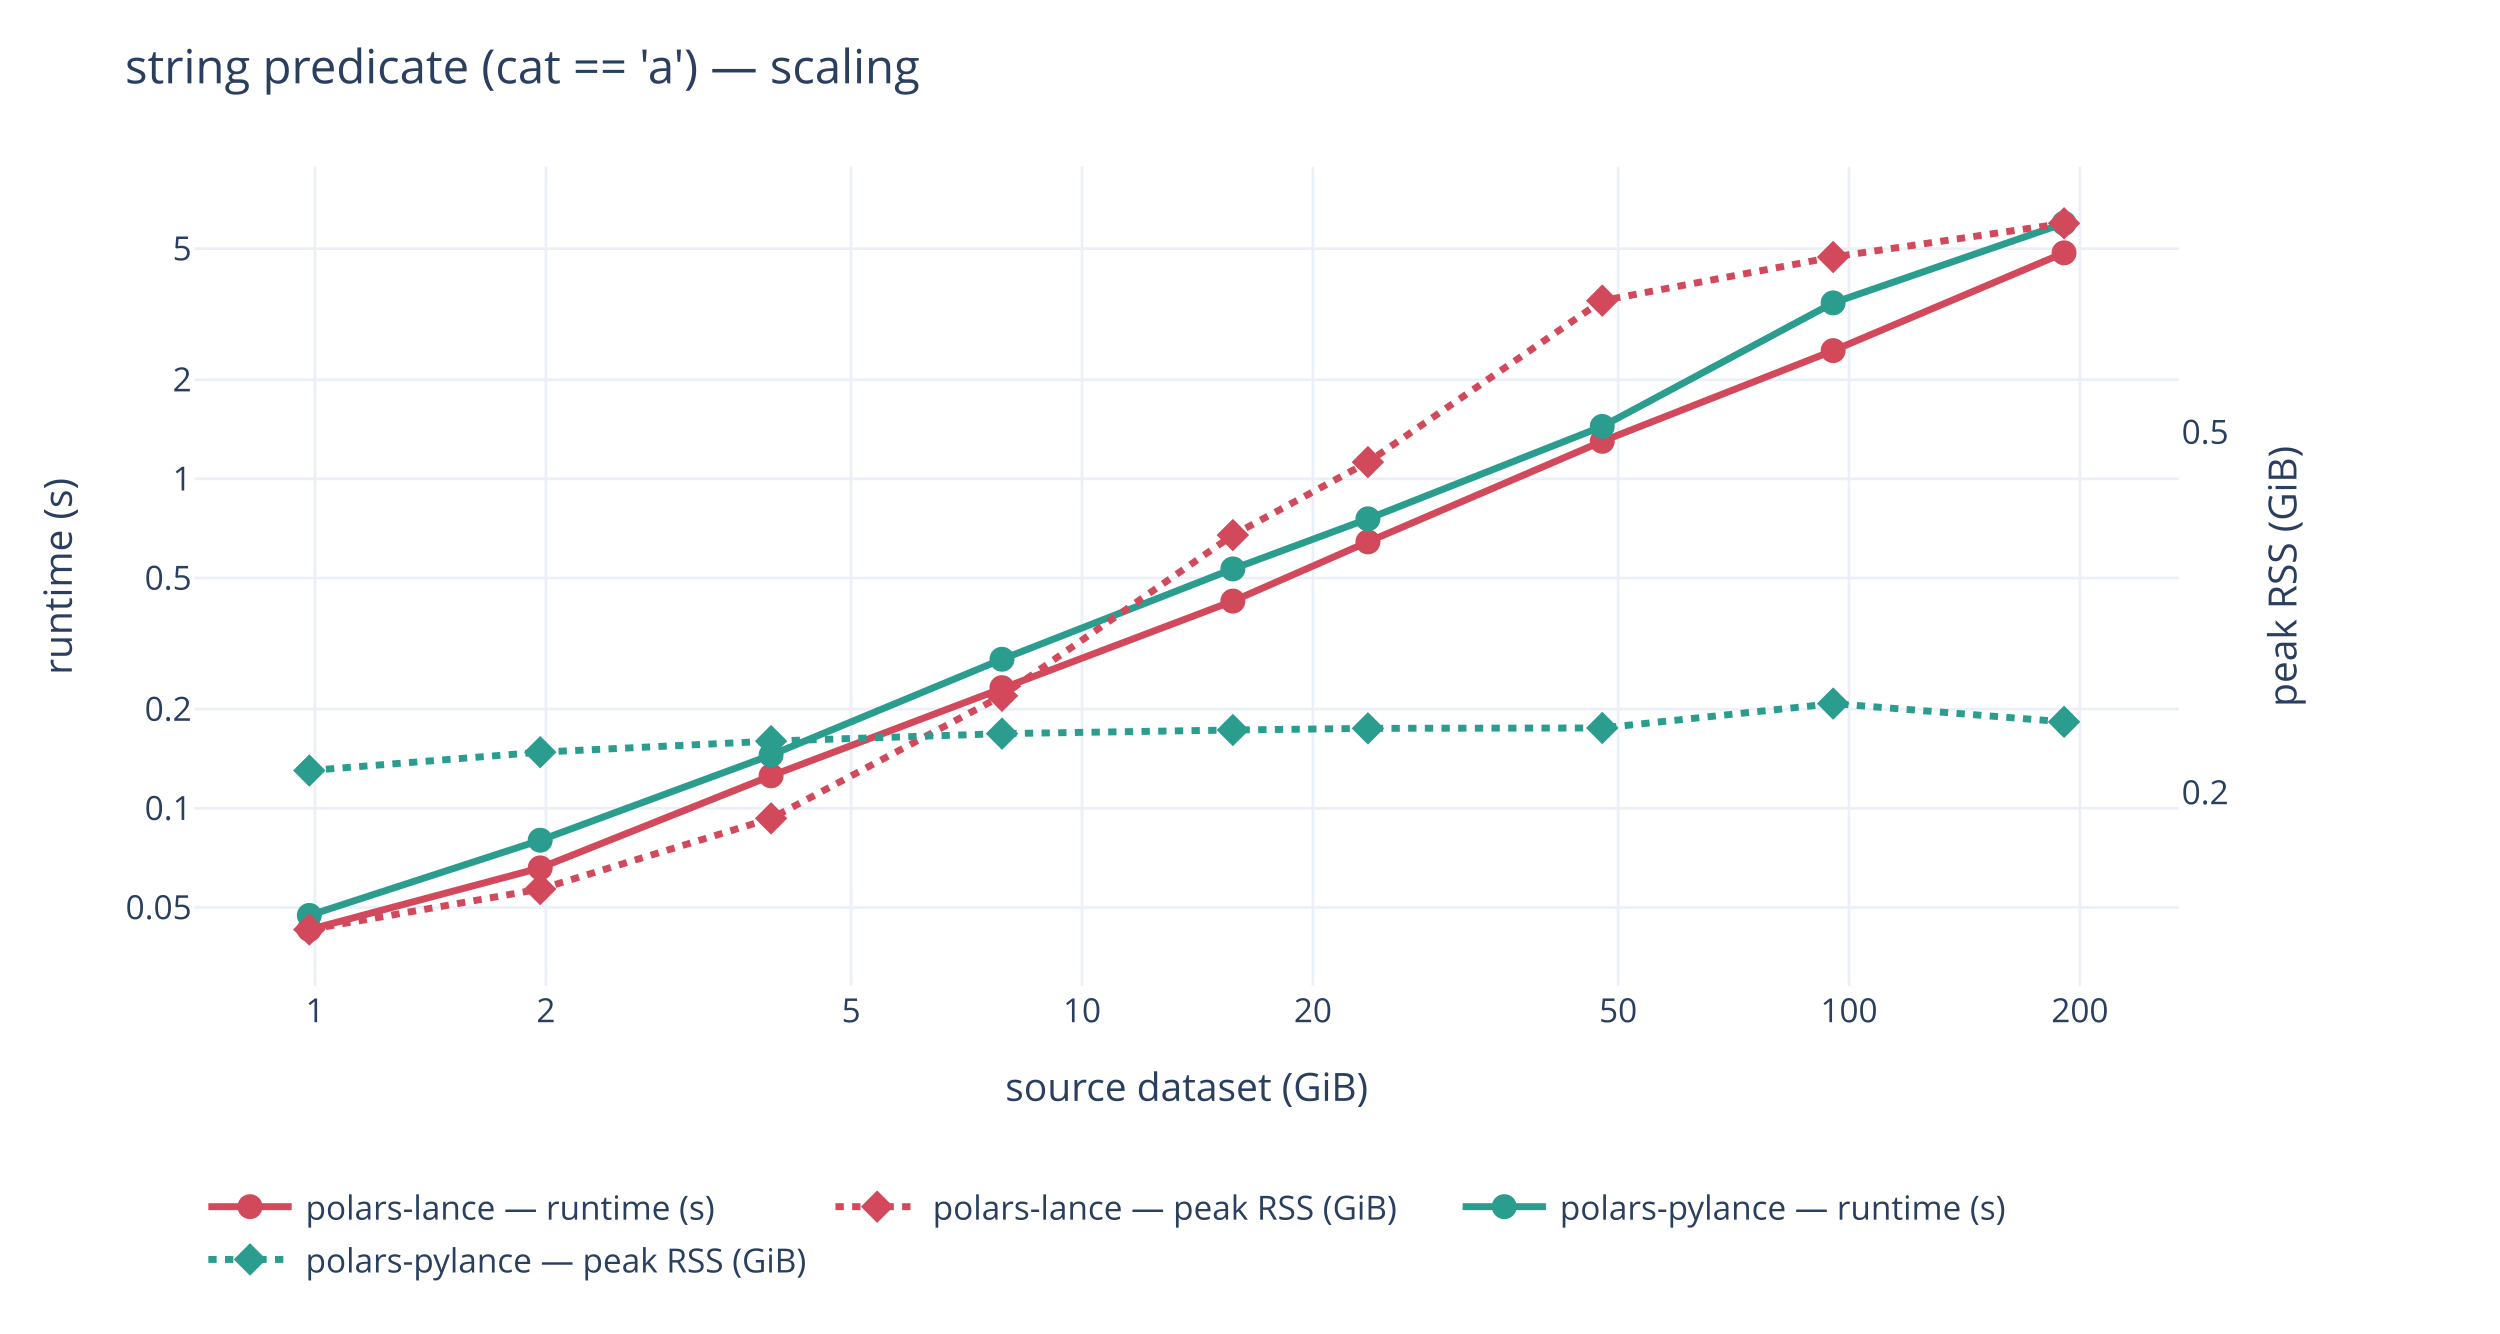
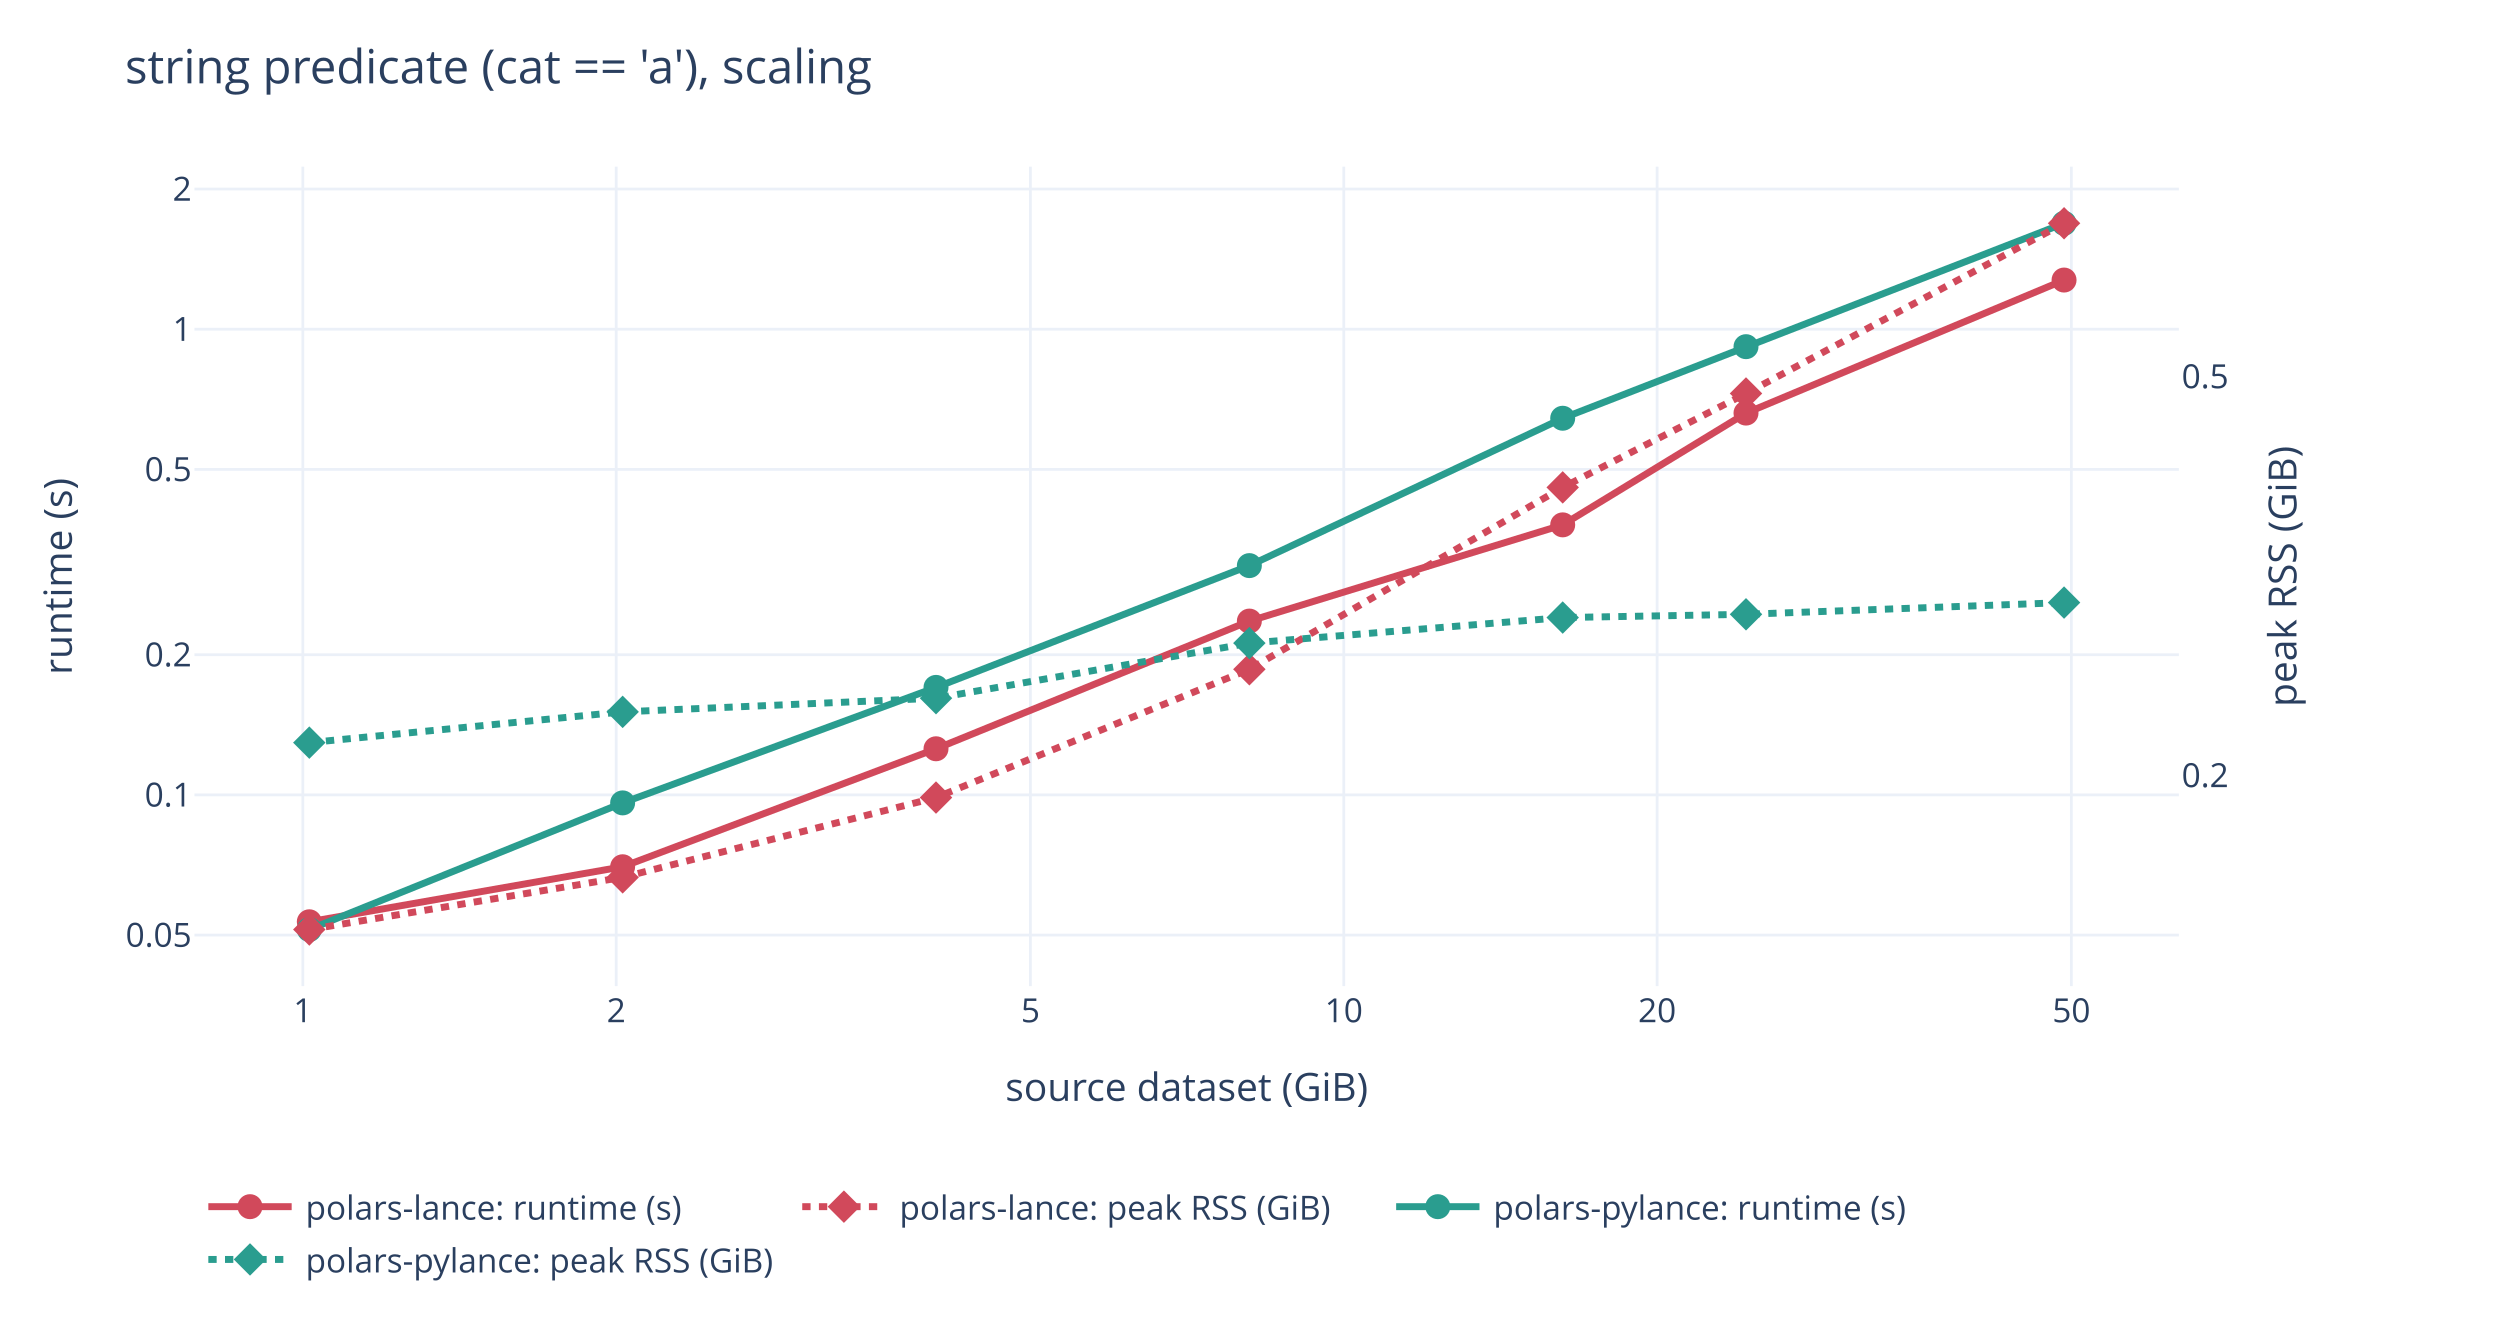
<svg xmlns="http://www.w3.org/2000/svg" class="main-svg" width="900" height="480" style="" viewBox="0 0 900 480">
  <rect x="0" y="0" width="900" height="480" style="fill: rgb(255, 255, 255); fill-opacity: 1;" />
-   <defs id="defs-6a1fc4">
+   <defs id="defs-0fac5b">
    <g class="clips">
-       <clipPath id="clip6a1fc4xyplot" class="plotclip">
+       <clipPath id="clip0fac5bxyplot" class="plotclip">
        <rect width="714.4" height="295" />
      </clipPath>
-       <clipPath id="clip6a1fc4xy2plot" class="plotclip">
+       <clipPath id="clip0fac5bxy2plot" class="plotclip">
        <rect width="714.4" height="295" />
      </clipPath>
-       <clipPath class="axesclip" id="clip6a1fc4x">
+       <clipPath class="axesclip" id="clip0fac5bx">
        <rect x="70" y="0" width="714.4" height="480" />
      </clipPath>
-       <clipPath class="axesclip" id="clip6a1fc4y">
+       <clipPath class="axesclip" id="clip0fac5by">
        <rect x="0" y="60" width="900" height="295" />
      </clipPath>
-       <clipPath class="axesclip" id="clip6a1fc4xy">
+       <clipPath class="axesclip" id="clip0fac5bxy">
        <rect x="70" y="60" width="714.4" height="295" />
      </clipPath>
-       <clipPath class="axesclip" id="clip6a1fc4y2">
+       <clipPath class="axesclip" id="clip0fac5by2">
        <rect x="0" y="60" width="900" height="295" />
      </clipPath>
-       <clipPath class="axesclip" id="clip6a1fc4xy2">
+       <clipPath class="axesclip" id="clip0fac5bxy2">
        <rect x="70" y="60" width="714.4" height="295" />
      </clipPath>
    </g>
    <g class="gradients" />
    <g class="patterns" />
  </defs>
  <g class="bglayer" />
  <g class="layer-below">
    <g class="imagelayer" />
    <g class="shapelayer" />
  </g>
  <g class="cartesianlayer">
    <g class="subplot xy">
      <g class="layer-subplot">
        <g class="shapelayer" />
        <g class="imagelayer" />
      </g>
      <g class="minor-gridlayer">
        <g class="x" />
        <g class="y" />
        <g class="y2" />
      </g>
      <g class="gridlayer">
        <g class="x">
-           <path class="xgrid crisp" transform="translate(113.4,0)" d="M0,60v295" style="stroke: rgb(235, 240, 248); stroke-opacity: 1; stroke-width: 1px;" />
-           <path class="xgrid crisp" transform="translate(196.52,0)" d="M0,60v295" style="stroke: rgb(235, 240, 248); stroke-opacity: 1; stroke-width: 1px;" />
-           <path class="xgrid crisp" transform="translate(306.4,0)" d="M0,60v295" style="stroke: rgb(235, 240, 248); stroke-opacity: 1; stroke-width: 1px;" />
-           <path class="xgrid crisp" transform="translate(389.52,0)" d="M0,60v295" style="stroke: rgb(235, 240, 248); stroke-opacity: 1; stroke-width: 1px;" />
-           <path class="xgrid crisp" transform="translate(472.64,0)" d="M0,60v295" style="stroke: rgb(235, 240, 248); stroke-opacity: 1; stroke-width: 1px;" />
-           <path class="xgrid crisp" transform="translate(582.52,0)" d="M0,60v295" style="stroke: rgb(235, 240, 248); stroke-opacity: 1; stroke-width: 1px;" />
-           <path class="xgrid crisp" transform="translate(665.64,0)" d="M0,60v295" style="stroke: rgb(235, 240, 248); stroke-opacity: 1; stroke-width: 1px;" />
-           <path class="xgrid crisp" transform="translate(748.76,0)" d="M0,60v295" style="stroke: rgb(235, 240, 248); stroke-opacity: 1; stroke-width: 1px;" />
+           <path class="xgrid crisp" transform="translate(109.02,0)" d="M0,60v295" style="stroke: rgb(235, 240, 248); stroke-opacity: 1; stroke-width: 1px;" />
+           <path class="xgrid crisp" transform="translate(221.83,0)" d="M0,60v295" style="stroke: rgb(235, 240, 248); stroke-opacity: 1; stroke-width: 1px;" />
+           <path class="xgrid crisp" transform="translate(370.95,0)" d="M0,60v295" style="stroke: rgb(235, 240, 248); stroke-opacity: 1; stroke-width: 1px;" />
+           <path class="xgrid crisp" transform="translate(483.76,0)" d="M0,60v295" style="stroke: rgb(235, 240, 248); stroke-opacity: 1; stroke-width: 1px;" />
+           <path class="xgrid crisp" transform="translate(596.56,0)" d="M0,60v295" style="stroke: rgb(235, 240, 248); stroke-opacity: 1; stroke-width: 1px;" />
+           <path class="xgrid crisp" transform="translate(745.69,0)" d="M0,60v295" style="stroke: rgb(235, 240, 248); stroke-opacity: 1; stroke-width: 1px;" />
        </g>
        <g class="y">
-           <path class="ygrid crisp" transform="translate(0,326.68)" d="M70,0h714.4" style="stroke: rgb(235, 240, 248); stroke-opacity: 1; stroke-width: 1px;" />
-           <path class="ygrid crisp" transform="translate(0,290.98)" d="M70,0h714.4" style="stroke: rgb(235, 240, 248); stroke-opacity: 1; stroke-width: 1px;" />
-           <path class="ygrid crisp" transform="translate(0,255.28)" d="M70,0h714.4" style="stroke: rgb(235, 240, 248); stroke-opacity: 1; stroke-width: 1px;" />
-           <path class="ygrid crisp" transform="translate(0,208.09)" d="M70,0h714.4" style="stroke: rgb(235, 240, 248); stroke-opacity: 1; stroke-width: 1px;" />
-           <path class="ygrid crisp" transform="translate(0,172.39)" d="M70,0h714.4" style="stroke: rgb(235, 240, 248); stroke-opacity: 1; stroke-width: 1px;" />
-           <path class="ygrid crisp" transform="translate(0,136.69)" d="M70,0h714.4" style="stroke: rgb(235, 240, 248); stroke-opacity: 1; stroke-width: 1px;" />
-           <path class="ygrid crisp" transform="translate(0,89.5)" d="M70,0h714.4" style="stroke: rgb(235, 240, 248); stroke-opacity: 1; stroke-width: 1px;" />
+           <path class="ygrid crisp" transform="translate(0,336.63)" d="M70,0h714.4" style="stroke: rgb(235, 240, 248); stroke-opacity: 1; stroke-width: 1px;" />
+           <path class="ygrid crisp" transform="translate(0,286.16)" d="M70,0h714.4" style="stroke: rgb(235, 240, 248); stroke-opacity: 1; stroke-width: 1px;" />
+           <path class="ygrid crisp" transform="translate(0,235.7)" d="M70,0h714.4" style="stroke: rgb(235, 240, 248); stroke-opacity: 1; stroke-width: 1px;" />
+           <path class="ygrid crisp" transform="translate(0,168.98)" d="M70,0h714.4" style="stroke: rgb(235, 240, 248); stroke-opacity: 1; stroke-width: 1px;" />
+           <path class="ygrid crisp" transform="translate(0,118.51)" d="M70,0h714.4" style="stroke: rgb(235, 240, 248); stroke-opacity: 1; stroke-width: 1px;" />
+           <path class="ygrid crisp" transform="translate(0,68.05)" d="M70,0h714.4" style="stroke: rgb(235, 240, 248); stroke-opacity: 1; stroke-width: 1px;" />
        </g>
        <g class="y2" />
      </g>
      <g class="zerolinelayer" />
      <g class="layer-between">
        <g class="shapelayer" />
        <g class="imagelayer" />
      </g>
      <path class="xlines-below" />
      <path class="ylines-below" />
      <g class="overlines-below">
        <path class="xy2-x" />
        <path class="xy2-y" />
      </g>
      <g class="xaxislayer-below" />
      <g class="yaxislayer-below" />
      <g class="overaxes-below">
        <g class="xy2-x" />
        <g class="xy2-y" />
      </g>
      <g class="overplot">
-         <g class="xy" transform="translate(70,60)" clip-path="url(#clip6a1fc4xyplot)">
+         <g class="xy" transform="translate(70,60)" clip-path="url(#clip0fac5bxyplot)">
          <g class="scatterlayer mlayer">
-             <g class="trace scatter trace22255b" style="stroke-miterlimit: 2; opacity: 1;">
+             <g class="trace scatter trace17a464" style="stroke-miterlimit: 2; opacity: 1;">
              <g class="fills" />
              <g class="errorbars" />
              <g class="lines">
-                 <path class="js-line" d="M41.35,274.63L124.47,252.44L207.59,219.29L373.83,156.39L422.45,135.08L506.81,98.87L589.93,66.22L673.06,31.02" style="vector-effect: none; fill: none; stroke: rgb(209, 73, 91); stroke-opacity: 1; stroke-width: 2.5px; opacity: 1;" />
+                 <path class="js-line" d="M41.35,271.84L154.15,252.03L266.96,209.56L379.77,163.59L492.57,128.95L558.56,88.71L673.06,40.82" style="vector-effect: none; fill: none; stroke: rgb(209, 73, 91); stroke-opacity: 1; stroke-width: 2.5px; opacity: 1;" />
              </g>
              <g class="points">
-                 <path class="point" transform="translate(41.35,274.63)" d="M4.5,0A4.5,4.5 0 1,1 0,-4.5A4.5,4.5 0 0,1 4.5,0Z" style="opacity: 1; stroke-width: 0px; fill: rgb(209, 73, 91); fill-opacity: 1;" />
-                 <path class="point" transform="translate(124.47,252.44)" d="M4.5,0A4.5,4.5 0 1,1 0,-4.5A4.5,4.5 0 0,1 4.5,0Z" style="opacity: 1; stroke-width: 0px; fill: rgb(209, 73, 91); fill-opacity: 1;" />
-                 <path class="point" transform="translate(207.59,219.29)" d="M4.5,0A4.5,4.5 0 1,1 0,-4.5A4.5,4.5 0 0,1 4.5,0Z" style="opacity: 1; stroke-width: 0px; fill: rgb(209, 73, 91); fill-opacity: 1;" />
-                 <path class="point" transform="translate(290.71,187.55)" d="M4.5,0A4.5,4.5 0 1,1 0,-4.5A4.5,4.5 0 0,1 4.5,0Z" style="opacity: 1; stroke-width: 0px; fill: rgb(209, 73, 91); fill-opacity: 1;" />
-                 <path class="point" transform="translate(373.83,156.39)" d="M4.5,0A4.5,4.5 0 1,1 0,-4.5A4.5,4.5 0 0,1 4.5,0Z" style="opacity: 1; stroke-width: 0px; fill: rgb(209, 73, 91); fill-opacity: 1;" />
-                 <path class="point" transform="translate(422.45,135.08)" d="M4.5,0A4.5,4.5 0 1,1 0,-4.5A4.5,4.5 0 0,1 4.5,0Z" style="opacity: 1; stroke-width: 0px; fill: rgb(209, 73, 91); fill-opacity: 1;" />
-                 <path class="point" transform="translate(506.81,98.87)" d="M4.5,0A4.5,4.5 0 1,1 0,-4.5A4.5,4.5 0 0,1 4.5,0Z" style="opacity: 1; stroke-width: 0px; fill: rgb(209, 73, 91); fill-opacity: 1;" />
-                 <path class="point" transform="translate(589.93,66.22)" d="M4.5,0A4.5,4.5 0 1,1 0,-4.5A4.5,4.5 0 0,1 4.5,0Z" style="opacity: 1; stroke-width: 0px; fill: rgb(209, 73, 91); fill-opacity: 1;" />
-                 <path class="point" transform="translate(673.06,31.02)" d="M4.5,0A4.5,4.5 0 1,1 0,-4.5A4.5,4.5 0 0,1 4.5,0Z" style="opacity: 1; stroke-width: 0px; fill: rgb(209, 73, 91); fill-opacity: 1;" />
+                 <path class="point" transform="translate(41.35,271.84)" d="M4.5,0A4.5,4.5 0 1,1 0,-4.5A4.5,4.5 0 0,1 4.5,0Z" style="opacity: 1; stroke-width: 0px; fill: rgb(209, 73, 91); fill-opacity: 1;" />
+                 <path class="point" transform="translate(154.15,252.03)" d="M4.5,0A4.5,4.5 0 1,1 0,-4.5A4.5,4.5 0 0,1 4.5,0Z" style="opacity: 1; stroke-width: 0px; fill: rgb(209, 73, 91); fill-opacity: 1;" />
+                 <path class="point" transform="translate(266.96,209.56)" d="M4.5,0A4.5,4.5 0 1,1 0,-4.5A4.5,4.5 0 0,1 4.5,0Z" style="opacity: 1; stroke-width: 0px; fill: rgb(209, 73, 91); fill-opacity: 1;" />
+                 <path class="point" transform="translate(379.77,163.59)" d="M4.5,0A4.5,4.5 0 1,1 0,-4.5A4.5,4.5 0 0,1 4.5,0Z" style="opacity: 1; stroke-width: 0px; fill: rgb(209, 73, 91); fill-opacity: 1;" />
+                 <path class="point" transform="translate(492.57,128.95)" d="M4.5,0A4.5,4.5 0 1,1 0,-4.5A4.5,4.5 0 0,1 4.5,0Z" style="opacity: 1; stroke-width: 0px; fill: rgb(209, 73, 91); fill-opacity: 1;" />
+                 <path class="point" transform="translate(558.56,88.71)" d="M4.5,0A4.5,4.5 0 1,1 0,-4.5A4.5,4.5 0 0,1 4.5,0Z" style="opacity: 1; stroke-width: 0px; fill: rgb(209, 73, 91); fill-opacity: 1;" />
+                 <path class="point" transform="translate(673.06,40.82)" d="M4.5,0A4.5,4.5 0 1,1 0,-4.5A4.5,4.5 0 0,1 4.5,0Z" style="opacity: 1; stroke-width: 0px; fill: rgb(209, 73, 91); fill-opacity: 1;" />
              </g>
              <g class="text" />
            </g>
-             <g class="trace scatter traceef86da" style="stroke-miterlimit: 2; opacity: 1;">
+             <g class="trace scatter tracebe0c9f" style="stroke-miterlimit: 2; opacity: 1;">
              <g class="fills" />
              <g class="errorbars" />
              <g class="lines">
-                 <path class="js-line" d="M41.35,269.54L124.47,242.48L207.59,211.81L290.71,177.33L373.83,144.81L422.45,126.78L506.81,93.51L589.93,49.04L673.06,20.38" style="vector-effect: none; fill: none; stroke: rgb(42, 157, 143); stroke-opacity: 1; stroke-width: 2.5px; opacity: 1;" />
+                 <path class="js-line" d="M41.35,274.62L154.15,229.04L266.96,187.46L379.77,143.62L492.57,90.57L673.06,20.38" style="vector-effect: none; fill: none; stroke: rgb(42, 157, 143); stroke-opacity: 1; stroke-width: 2.5px; opacity: 1;" />
              </g>
              <g class="points">
-                 <path class="point" transform="translate(41.35,269.54)" d="M4.5,0A4.5,4.5 0 1,1 0,-4.5A4.5,4.5 0 0,1 4.5,0Z" style="opacity: 1; stroke-width: 0px; fill: rgb(42, 157, 143); fill-opacity: 1;" />
-                 <path class="point" transform="translate(124.47,242.48)" d="M4.5,0A4.5,4.5 0 1,1 0,-4.5A4.5,4.5 0 0,1 4.5,0Z" style="opacity: 1; stroke-width: 0px; fill: rgb(42, 157, 143); fill-opacity: 1;" />
-                 <path class="point" transform="translate(207.59,211.81)" d="M4.5,0A4.5,4.5 0 1,1 0,-4.5A4.5,4.5 0 0,1 4.5,0Z" style="opacity: 1; stroke-width: 0px; fill: rgb(42, 157, 143); fill-opacity: 1;" />
-                 <path class="point" transform="translate(290.71,177.33)" d="M4.5,0A4.5,4.5 0 1,1 0,-4.5A4.5,4.5 0 0,1 4.5,0Z" style="opacity: 1; stroke-width: 0px; fill: rgb(42, 157, 143); fill-opacity: 1;" />
-                 <path class="point" transform="translate(373.83,144.81)" d="M4.5,0A4.5,4.5 0 1,1 0,-4.5A4.5,4.5 0 0,1 4.5,0Z" style="opacity: 1; stroke-width: 0px; fill: rgb(42, 157, 143); fill-opacity: 1;" />
-                 <path class="point" transform="translate(422.45,126.78)" d="M4.5,0A4.5,4.5 0 1,1 0,-4.5A4.5,4.5 0 0,1 4.5,0Z" style="opacity: 1; stroke-width: 0px; fill: rgb(42, 157, 143); fill-opacity: 1;" />
-                 <path class="point" transform="translate(506.81,93.51)" d="M4.5,0A4.5,4.5 0 1,1 0,-4.5A4.5,4.5 0 0,1 4.5,0Z" style="opacity: 1; stroke-width: 0px; fill: rgb(42, 157, 143); fill-opacity: 1;" />
-                 <path class="point" transform="translate(589.93,49.04)" d="M4.5,0A4.5,4.5 0 1,1 0,-4.5A4.5,4.5 0 0,1 4.5,0Z" style="opacity: 1; stroke-width: 0px; fill: rgb(42, 157, 143); fill-opacity: 1;" />
+                 <path class="point" transform="translate(41.35,274.62)" d="M4.5,0A4.5,4.5 0 1,1 0,-4.5A4.5,4.5 0 0,1 4.5,0Z" style="opacity: 1; stroke-width: 0px; fill: rgb(42, 157, 143); fill-opacity: 1;" />
+                 <path class="point" transform="translate(154.15,229.04)" d="M4.5,0A4.5,4.5 0 1,1 0,-4.5A4.5,4.5 0 0,1 4.5,0Z" style="opacity: 1; stroke-width: 0px; fill: rgb(42, 157, 143); fill-opacity: 1;" />
+                 <path class="point" transform="translate(266.96,187.46)" d="M4.5,0A4.5,4.5 0 1,1 0,-4.5A4.5,4.5 0 0,1 4.5,0Z" style="opacity: 1; stroke-width: 0px; fill: rgb(42, 157, 143); fill-opacity: 1;" />
+                 <path class="point" transform="translate(379.77,143.62)" d="M4.5,0A4.5,4.5 0 1,1 0,-4.5A4.5,4.5 0 0,1 4.5,0Z" style="opacity: 1; stroke-width: 0px; fill: rgb(42, 157, 143); fill-opacity: 1;" />
+                 <path class="point" transform="translate(492.57,90.57)" d="M4.5,0A4.5,4.5 0 1,1 0,-4.5A4.5,4.5 0 0,1 4.5,0Z" style="opacity: 1; stroke-width: 0px; fill: rgb(42, 157, 143); fill-opacity: 1;" />
+                 <path class="point" transform="translate(558.56,64.8)" d="M4.5,0A4.5,4.5 0 1,1 0,-4.5A4.5,4.5 0 0,1 4.5,0Z" style="opacity: 1; stroke-width: 0px; fill: rgb(42, 157, 143); fill-opacity: 1;" />
                <path class="point" transform="translate(673.06,20.38)" d="M4.5,0A4.5,4.5 0 1,1 0,-4.5A4.5,4.5 0 0,1 4.5,0Z" style="opacity: 1; stroke-width: 0px; fill: rgb(42, 157, 143); fill-opacity: 1;" />
              </g>
              <g class="text" />
            </g>
          </g>
        </g>
-         <g class="xy2" transform="translate(70,60)" clip-path="url(#clip6a1fc4xy2plot)">
+         <g class="xy2" transform="translate(70,60)" clip-path="url(#clip0fac5bxy2plot)">
          <g class="scatterlayer mlayer">
-             <g class="trace scatter tracedda116" style="stroke-miterlimit: 2; opacity: 1;">
+             <g class="trace scatter trace2cd5f7" style="stroke-miterlimit: 2; opacity: 1;">
              <g class="fills" />
              <g class="errorbars" />
              <g class="lines">
-                 <path class="js-line" d="M41.35,274.63L124.47,260.07L207.59,234.62L290.71,190.49L373.83,132.63L422.45,106.36L506.81,48.23L589.93,32.53L673.06,20.38" style="vector-effect: none; fill: none; stroke: rgb(209, 73, 91); stroke-opacity: 1; stroke-dasharray: 3px, 3px; stroke-width: 2.5px; opacity: 1;" />
+                 <path class="js-line" d="M41.35,274.63L154.15,255.85L266.96,227.12L379.77,180.94L492.57,115.46L558.56,81.65L673.06,20.38" style="vector-effect: none; fill: none; stroke: rgb(209, 73, 91); stroke-opacity: 1; stroke-dasharray: 3px, 3px; stroke-width: 2.5px; opacity: 1;" />
              </g>
              <g class="points">
                <path class="point" transform="translate(41.35,274.63)" d="M5.85,0L0,5.85L-5.85,0L0,-5.85Z" style="opacity: 1; stroke-width: 0px; fill: rgb(209, 73, 91); fill-opacity: 1;" />
-                 <path class="point" transform="translate(124.47,260.07)" d="M5.85,0L0,5.85L-5.85,0L0,-5.85Z" style="opacity: 1; stroke-width: 0px; fill: rgb(209, 73, 91); fill-opacity: 1;" />
-                 <path class="point" transform="translate(207.59,234.62)" d="M5.85,0L0,5.85L-5.85,0L0,-5.85Z" style="opacity: 1; stroke-width: 0px; fill: rgb(209, 73, 91); fill-opacity: 1;" />
-                 <path class="point" transform="translate(290.71,190.49)" d="M5.85,0L0,5.85L-5.85,0L0,-5.85Z" style="opacity: 1; stroke-width: 0px; fill: rgb(209, 73, 91); fill-opacity: 1;" />
-                 <path class="point" transform="translate(373.83,132.63)" d="M5.85,0L0,5.85L-5.85,0L0,-5.85Z" style="opacity: 1; stroke-width: 0px; fill: rgb(209, 73, 91); fill-opacity: 1;" />
-                 <path class="point" transform="translate(422.45,106.36)" d="M5.85,0L0,5.85L-5.85,0L0,-5.85Z" style="opacity: 1; stroke-width: 0px; fill: rgb(209, 73, 91); fill-opacity: 1;" />
-                 <path class="point" transform="translate(506.81,48.23)" d="M5.85,0L0,5.85L-5.85,0L0,-5.85Z" style="opacity: 1; stroke-width: 0px; fill: rgb(209, 73, 91); fill-opacity: 1;" />
-                 <path class="point" transform="translate(589.93,32.53)" d="M5.85,0L0,5.85L-5.85,0L0,-5.85Z" style="opacity: 1; stroke-width: 0px; fill: rgb(209, 73, 91); fill-opacity: 1;" />
+                 <path class="point" transform="translate(154.15,255.85)" d="M5.85,0L0,5.85L-5.85,0L0,-5.85Z" style="opacity: 1; stroke-width: 0px; fill: rgb(209, 73, 91); fill-opacity: 1;" />
+                 <path class="point" transform="translate(266.96,227.12)" d="M5.85,0L0,5.85L-5.85,0L0,-5.85Z" style="opacity: 1; stroke-width: 0px; fill: rgb(209, 73, 91); fill-opacity: 1;" />
+                 <path class="point" transform="translate(379.77,180.94)" d="M5.85,0L0,5.85L-5.85,0L0,-5.85Z" style="opacity: 1; stroke-width: 0px; fill: rgb(209, 73, 91); fill-opacity: 1;" />
+                 <path class="point" transform="translate(492.57,115.46)" d="M5.85,0L0,5.85L-5.85,0L0,-5.85Z" style="opacity: 1; stroke-width: 0px; fill: rgb(209, 73, 91); fill-opacity: 1;" />
+                 <path class="point" transform="translate(558.56,81.65)" d="M5.85,0L0,5.85L-5.85,0L0,-5.85Z" style="opacity: 1; stroke-width: 0px; fill: rgb(209, 73, 91); fill-opacity: 1;" />
                <path class="point" transform="translate(673.06,20.38)" d="M5.85,0L0,5.85L-5.85,0L0,-5.85Z" style="opacity: 1; stroke-width: 0px; fill: rgb(209, 73, 91); fill-opacity: 1;" />
              </g>
              <g class="text" />
            </g>
-             <g class="trace scatter trace20cd94" style="stroke-miterlimit: 2; opacity: 1;">
+             <g class="trace scatter tracec45e29" style="stroke-miterlimit: 2; opacity: 1;">
              <g class="fills" />
              <g class="errorbars" />
              <g class="lines">
-                 <path class="js-line" d="M41.35,217.39L124.47,210.78L207.59,206.8L290.71,204.11L373.83,202.8L422.45,202.21L506.81,202.07L589.93,193.29L673.06,199.87" style="vector-effect: none; fill: none; stroke: rgb(42, 157, 143); stroke-opacity: 1; stroke-dasharray: 3px, 3px; stroke-width: 2.5px; opacity: 1;" />
+                 <path class="js-line" d="M41.35,207.35L154.15,196.27L266.96,191.35L379.77,171.52L492.57,162.32L558.56,161.15L673.06,156.93" style="vector-effect: none; fill: none; stroke: rgb(42, 157, 143); stroke-opacity: 1; stroke-dasharray: 3px, 3px; stroke-width: 2.5px; opacity: 1;" />
              </g>
              <g class="points">
-                 <path class="point" transform="translate(41.35,217.39)" d="M5.85,0L0,5.85L-5.85,0L0,-5.85Z" style="opacity: 1; stroke-width: 0px; fill: rgb(42, 157, 143); fill-opacity: 1;" />
-                 <path class="point" transform="translate(124.47,210.78)" d="M5.85,0L0,5.85L-5.85,0L0,-5.85Z" style="opacity: 1; stroke-width: 0px; fill: rgb(42, 157, 143); fill-opacity: 1;" />
-                 <path class="point" transform="translate(207.59,206.8)" d="M5.85,0L0,5.85L-5.85,0L0,-5.85Z" style="opacity: 1; stroke-width: 0px; fill: rgb(42, 157, 143); fill-opacity: 1;" />
-                 <path class="point" transform="translate(290.71,204.11)" d="M5.85,0L0,5.85L-5.85,0L0,-5.85Z" style="opacity: 1; stroke-width: 0px; fill: rgb(42, 157, 143); fill-opacity: 1;" />
-                 <path class="point" transform="translate(373.83,202.8)" d="M5.85,0L0,5.85L-5.85,0L0,-5.85Z" style="opacity: 1; stroke-width: 0px; fill: rgb(42, 157, 143); fill-opacity: 1;" />
-                 <path class="point" transform="translate(422.45,202.21)" d="M5.85,0L0,5.85L-5.85,0L0,-5.85Z" style="opacity: 1; stroke-width: 0px; fill: rgb(42, 157, 143); fill-opacity: 1;" />
-                 <path class="point" transform="translate(506.81,202.07)" d="M5.85,0L0,5.85L-5.85,0L0,-5.85Z" style="opacity: 1; stroke-width: 0px; fill: rgb(42, 157, 143); fill-opacity: 1;" />
-                 <path class="point" transform="translate(589.93,193.29)" d="M5.85,0L0,5.85L-5.85,0L0,-5.85Z" style="opacity: 1; stroke-width: 0px; fill: rgb(42, 157, 143); fill-opacity: 1;" />
-                 <path class="point" transform="translate(673.06,199.87)" d="M5.85,0L0,5.85L-5.85,0L0,-5.85Z" style="opacity: 1; stroke-width: 0px; fill: rgb(42, 157, 143); fill-opacity: 1;" />
+                 <path class="point" transform="translate(41.35,207.35)" d="M5.85,0L0,5.85L-5.85,0L0,-5.85Z" style="opacity: 1; stroke-width: 0px; fill: rgb(42, 157, 143); fill-opacity: 1;" />
+                 <path class="point" transform="translate(154.15,196.27)" d="M5.85,0L0,5.85L-5.85,0L0,-5.85Z" style="opacity: 1; stroke-width: 0px; fill: rgb(42, 157, 143); fill-opacity: 1;" />
+                 <path class="point" transform="translate(266.96,191.35)" d="M5.85,0L0,5.85L-5.85,0L0,-5.85Z" style="opacity: 1; stroke-width: 0px; fill: rgb(42, 157, 143); fill-opacity: 1;" />
+                 <path class="point" transform="translate(379.77,171.52)" d="M5.85,0L0,5.85L-5.85,0L0,-5.85Z" style="opacity: 1; stroke-width: 0px; fill: rgb(42, 157, 143); fill-opacity: 1;" />
+                 <path class="point" transform="translate(492.57,162.32)" d="M5.85,0L0,5.85L-5.85,0L0,-5.85Z" style="opacity: 1; stroke-width: 0px; fill: rgb(42, 157, 143); fill-opacity: 1;" />
+                 <path class="point" transform="translate(558.56,161.15)" d="M5.85,0L0,5.85L-5.85,0L0,-5.85Z" style="opacity: 1; stroke-width: 0px; fill: rgb(42, 157, 143); fill-opacity: 1;" />
+                 <path class="point" transform="translate(673.06,156.93)" d="M5.85,0L0,5.85L-5.85,0L0,-5.85Z" style="opacity: 1; stroke-width: 0px; fill: rgb(42, 157, 143); fill-opacity: 1;" />
              </g>
              <g class="text" />
            </g>
          </g>
        </g>
      </g>
      <g class="zerolinelayer-above" />
      <path class="xlines-above crisp" d="M0,0" style="fill: none;" />
      <path class="ylines-above crisp" d="M0,0" style="fill: none;" />
      <g class="overlines-above">
        <path class="xy2-x crisp" d="M0,0" style="fill: none;" />
        <path class="xy2-y crisp" d="M0,0" style="fill: none;" />
      </g>
      <g class="xaxislayer-above">
        <g class="xtick">
-           <text text-anchor="middle" x="0" y="368" transform="translate(113.4,0)" style="font-family: 'Open Sans', verdana, arial, sans-serif; font-size: 12px; fill: rgb(42, 63, 95); fill-opacity: 1; white-space: pre;">1</text>
-         </g>
-         <g class="xtick">
-           <text text-anchor="middle" x="0" y="368" style="font-family: 'Open Sans', verdana, arial, sans-serif; font-size: 12px; fill: rgb(42, 63, 95); fill-opacity: 1; white-space: pre;" transform="translate(196.52,0)">2</text>
-         </g>
-         <g class="xtick">
-           <text text-anchor="middle" x="0" y="368" style="font-family: 'Open Sans', verdana, arial, sans-serif; font-size: 12px; fill: rgb(42, 63, 95); fill-opacity: 1; white-space: pre;" transform="translate(306.4,0)">5</text>
-         </g>
-         <g class="xtick">
-           <text text-anchor="middle" x="0" y="368" style="font-family: 'Open Sans', verdana, arial, sans-serif; font-size: 12px; fill: rgb(42, 63, 95); fill-opacity: 1; white-space: pre;" transform="translate(389.52,0)">10</text>
-         </g>
-         <g class="xtick">
-           <text text-anchor="middle" x="0" y="368" style="font-family: 'Open Sans', verdana, arial, sans-serif; font-size: 12px; fill: rgb(42, 63, 95); fill-opacity: 1; white-space: pre;" transform="translate(472.64,0)">20</text>
-         </g>
-         <g class="xtick">
-           <text text-anchor="middle" x="0" y="368" style="font-family: 'Open Sans', verdana, arial, sans-serif; font-size: 12px; fill: rgb(42, 63, 95); fill-opacity: 1; white-space: pre;" transform="translate(582.52,0)">50</text>
-         </g>
-         <g class="xtick">
-           <text text-anchor="middle" x="0" y="368" style="font-family: 'Open Sans', verdana, arial, sans-serif; font-size: 12px; fill: rgb(42, 63, 95); fill-opacity: 1; white-space: pre;" transform="translate(665.64,0)">100</text>
-         </g>
-         <g class="xtick">
-           <text text-anchor="middle" x="0" y="368" style="font-family: 'Open Sans', verdana, arial, sans-serif; font-size: 12px; fill: rgb(42, 63, 95); fill-opacity: 1; white-space: pre;" transform="translate(748.76,0)">200</text>
+           <text text-anchor="middle" x="0" y="368" transform="translate(109.02,0)" style="font-family: 'Open Sans', verdana, arial, sans-serif; font-size: 12px; fill: rgb(42, 63, 95); fill-opacity: 1; white-space: pre;">1</text>
+         </g>
+         <g class="xtick">
+           <text text-anchor="middle" x="0" y="368" style="font-family: 'Open Sans', verdana, arial, sans-serif; font-size: 12px; fill: rgb(42, 63, 95); fill-opacity: 1; white-space: pre;" transform="translate(221.83,0)">2</text>
+         </g>
+         <g class="xtick">
+           <text text-anchor="middle" x="0" y="368" style="font-family: 'Open Sans', verdana, arial, sans-serif; font-size: 12px; fill: rgb(42, 63, 95); fill-opacity: 1; white-space: pre;" transform="translate(370.95,0)">5</text>
+         </g>
+         <g class="xtick">
+           <text text-anchor="middle" x="0" y="368" style="font-family: 'Open Sans', verdana, arial, sans-serif; font-size: 12px; fill: rgb(42, 63, 95); fill-opacity: 1; white-space: pre;" transform="translate(483.76,0)">10</text>
+         </g>
+         <g class="xtick">
+           <text text-anchor="middle" x="0" y="368" style="font-family: 'Open Sans', verdana, arial, sans-serif; font-size: 12px; fill: rgb(42, 63, 95); fill-opacity: 1; white-space: pre;" transform="translate(596.56,0)">20</text>
+         </g>
+         <g class="xtick">
+           <text text-anchor="middle" x="0" y="368" style="font-family: 'Open Sans', verdana, arial, sans-serif; font-size: 12px; fill: rgb(42, 63, 95); fill-opacity: 1; white-space: pre;" transform="translate(745.69,0)">50</text>
        </g>
      </g>
      <g class="yaxislayer-above">
        <g class="ytick">
-           <text text-anchor="end" x="69" y="4.2" transform="translate(0,326.68)" style="font-family: 'Open Sans', verdana, arial, sans-serif; font-size: 12px; fill: rgb(42, 63, 95); fill-opacity: 1; white-space: pre;">0.05</text>
-         </g>
-         <g class="ytick">
-           <text text-anchor="end" x="69" y="4.2" style="font-family: 'Open Sans', verdana, arial, sans-serif; font-size: 12px; fill: rgb(42, 63, 95); fill-opacity: 1; white-space: pre;" transform="translate(0,290.98)">0.1</text>
-         </g>
-         <g class="ytick">
-           <text text-anchor="end" x="69" y="4.2" style="font-family: 'Open Sans', verdana, arial, sans-serif; font-size: 12px; fill: rgb(42, 63, 95); fill-opacity: 1; white-space: pre;" transform="translate(0,255.28)">0.2</text>
-         </g>
-         <g class="ytick">
-           <text text-anchor="end" x="69" y="4.2" style="font-family: 'Open Sans', verdana, arial, sans-serif; font-size: 12px; fill: rgb(42, 63, 95); fill-opacity: 1; white-space: pre;" transform="translate(0,208.09)">0.5</text>
-         </g>
-         <g class="ytick">
-           <text text-anchor="end" x="69" y="4.2" style="font-family: 'Open Sans', verdana, arial, sans-serif; font-size: 12px; fill: rgb(42, 63, 95); fill-opacity: 1; white-space: pre;" transform="translate(0,172.39)">1</text>
-         </g>
-         <g class="ytick">
-           <text text-anchor="end" x="69" y="4.2" style="font-family: 'Open Sans', verdana, arial, sans-serif; font-size: 12px; fill: rgb(42, 63, 95); fill-opacity: 1; white-space: pre;" transform="translate(0,136.69)">2</text>
-         </g>
-         <g class="ytick">
-           <text text-anchor="end" x="69" y="4.2" style="font-family: 'Open Sans', verdana, arial, sans-serif; font-size: 12px; fill: rgb(42, 63, 95); fill-opacity: 1; white-space: pre;" transform="translate(0,89.5)">5</text>
+           <text text-anchor="end" x="69" y="4.2" transform="translate(0,336.63)" style="font-family: 'Open Sans', verdana, arial, sans-serif; font-size: 12px; fill: rgb(42, 63, 95); fill-opacity: 1; white-space: pre;">0.05</text>
+         </g>
+         <g class="ytick">
+           <text text-anchor="end" x="69" y="4.2" style="font-family: 'Open Sans', verdana, arial, sans-serif; font-size: 12px; fill: rgb(42, 63, 95); fill-opacity: 1; white-space: pre;" transform="translate(0,286.16)">0.1</text>
+         </g>
+         <g class="ytick">
+           <text text-anchor="end" x="69" y="4.2" style="font-family: 'Open Sans', verdana, arial, sans-serif; font-size: 12px; fill: rgb(42, 63, 95); fill-opacity: 1; white-space: pre;" transform="translate(0,235.7)">0.2</text>
+         </g>
+         <g class="ytick">
+           <text text-anchor="end" x="69" y="4.2" style="font-family: 'Open Sans', verdana, arial, sans-serif; font-size: 12px; fill: rgb(42, 63, 95); fill-opacity: 1; white-space: pre;" transform="translate(0,168.98)">0.5</text>
+         </g>
+         <g class="ytick">
+           <text text-anchor="end" x="69" y="4.2" style="font-family: 'Open Sans', verdana, arial, sans-serif; font-size: 12px; fill: rgb(42, 63, 95); fill-opacity: 1; white-space: pre;" transform="translate(0,118.51)">1</text>
+         </g>
+         <g class="ytick">
+           <text text-anchor="end" x="69" y="4.2" style="font-family: 'Open Sans', verdana, arial, sans-serif; font-size: 12px; fill: rgb(42, 63, 95); fill-opacity: 1; white-space: pre;" transform="translate(0,68.05)">2</text>
        </g>
      </g>
      <g class="overaxes-above">
        <g class="xy2-x" />
        <g class="xy2-y">
          <g class="y2tick">
-             <text text-anchor="start" x="785.4" y="4.2" transform="translate(0,285.32)" style="font-family: 'Open Sans', verdana, arial, sans-serif; font-size: 12px; fill: rgb(42, 63, 95); fill-opacity: 1; white-space: pre;">0.2</text>
+             <text text-anchor="start" x="785.4" y="4.2" transform="translate(0,279.16)" style="font-family: 'Open Sans', verdana, arial, sans-serif; font-size: 12px; fill: rgb(42, 63, 95); fill-opacity: 1; white-space: pre;">0.2</text>
          </g>
          <g class="y2tick">
-             <text text-anchor="start" x="785.4" y="4.2" style="font-family: 'Open Sans', verdana, arial, sans-serif; font-size: 12px; fill: rgb(42, 63, 95); fill-opacity: 1; white-space: pre;" transform="translate(0,155.55)">0.5</text>
+             <text text-anchor="start" x="785.4" y="4.2" style="font-family: 'Open Sans', verdana, arial, sans-serif; font-size: 12px; fill: rgb(42, 63, 95); fill-opacity: 1; white-space: pre;" transform="translate(0,135.55)">0.5</text>
          </g>
        </g>
      </g>
    </g>
    <g class="subplot xy2" />
  </g>
  <g class="polarlayer" />
  <g class="smithlayer" />
  <g class="ternarylayer" />
  <g class="geolayer" />
  <g class="funnelarealayer" />
  <g class="pielayer" />
  <g class="iciclelayer" />
  <g class="treemaplayer" />
  <g class="sunburstlayer" />
  <g class="glimages" />
-   <defs id="topdefs-6a1fc4">
+   <defs id="topdefs-0fac5b">
    <g class="clips" />
-     <clipPath id="legend6a1fc4">
-       <rect width="658" height="48" x="0" y="0" />
+     <clipPath id="legend0fac5b">
+       <rect width="622" height="48" x="0" y="0" />
    </clipPath>
  </defs>
  <g class="layer-above">
    <g class="imagelayer" />
    <g class="shapelayer" />
  </g>
  <g class="infolayer">
    <g class="legend" pointer-events="all" transform="translate(70,419.9)">
-       <rect class="bg" shape-rendering="crispEdges" style="stroke: rgb(68, 68, 68); stroke-opacity: 1; fill: rgb(255, 255, 255); fill-opacity: 1; stroke-width: 0px;" width="658" height="48" x="0" y="0" />
-       <g class="scrollbox" transform="" clip-path="url(#legend6a1fc4)">
+       <rect class="bg" shape-rendering="crispEdges" style="stroke: rgb(68, 68, 68); stroke-opacity: 1; fill: rgb(255, 255, 255); fill-opacity: 1; stroke-width: 0px;" width="622" height="48" x="0" y="0" />
+       <g class="scrollbox" transform="" clip-path="url(#legend0fac5b)">
        <g class="groups">
          <g class="traces" transform="translate(0,14.5)" style="opacity: 1;">
-             <text class="legendtext" text-anchor="start" x="40" y="4.68" style="font-family: 'Open Sans', verdana, arial, sans-serif; font-size: 12px; fill: rgb(42, 63, 95); fill-opacity: 1; white-space: pre;">polars-lance — runtime (s)</text>
+             <text class="legendtext" text-anchor="start" x="40" y="4.68" style="font-family: 'Open Sans', verdana, arial, sans-serif; font-size: 12px; fill: rgb(42, 63, 95); fill-opacity: 1; white-space: pre;">polars-lance: runtime (s)</text>
            <g class="layers" style="opacity: 1;">
              <g class="legendfill" />
              <g class="legendlines">
                <path class="js-line" d="M5,0h30" style="fill: none; stroke: rgb(209, 73, 91); stroke-opacity: 1; stroke-width: 2.5px;" />
              </g>
              <g class="legendsymbols">
                <g class="legendpoints">
                  <path class="scatterpts" transform="translate(20,0)" d="M4.5,0A4.5,4.5 0 1,1 0,-4.5A4.5,4.5 0 0,1 4.5,0Z" style="opacity: 1; stroke-width: 0px; fill: rgb(209, 73, 91); fill-opacity: 1;" />
                </g>
              </g>
            </g>
-             <rect class="legendtoggle" x="0" y="-9.5" width="190.172" height="19" style="fill: rgb(0, 0, 0); fill-opacity: 0;" />
-           </g>
-           <g class="traces" transform="translate(225.7715,14.5)" style="opacity: 1;">
-             <text class="legendtext" text-anchor="start" x="40" y="4.68" style="font-family: 'Open Sans', verdana, arial, sans-serif; font-size: 12px; fill: rgb(42, 63, 95); fill-opacity: 1; white-space: pre;">polars-lance — peak RSS (GiB)</text>
+             <rect class="legendtoggle" x="0" y="-9.5" width="178.207" height="19" style="fill: rgb(0, 0, 0); fill-opacity: 0;" />
+           </g>
+           <g class="traces" transform="translate(213.8066,14.5)" style="opacity: 1;">
+             <text class="legendtext" text-anchor="start" x="40" y="4.68" style="font-family: 'Open Sans', verdana, arial, sans-serif; font-size: 12px; fill: rgb(42, 63, 95); fill-opacity: 1; white-space: pre;">polars-lance: peak RSS (GiB)</text>
            <g class="layers" style="opacity: 1;">
              <g class="legendfill" />
              <g class="legendlines">
                <path class="js-line" d="M5,0h30" style="fill: none; stroke: rgb(209, 73, 91); stroke-opacity: 1; stroke-dasharray: 3px, 3px; stroke-width: 2.5px;" />
              </g>
              <g class="legendsymbols">
                <g class="legendpoints">
                  <path class="scatterpts" transform="translate(20,0)" d="M5.85,0L0,5.85L-5.85,0L0,-5.85Z" style="opacity: 1; stroke-width: 0px; fill: rgb(209, 73, 91); fill-opacity: 1;" />
                </g>
              </g>
            </g>
-             <rect class="legendtoggle" x="0" y="-9.5" width="209.918" height="19" style="fill: rgb(0, 0, 0); fill-opacity: 0;" />
-           </g>
-           <g class="traces" transform="translate(451.543,14.5)" style="opacity: 1;">
-             <text class="legendtext" text-anchor="start" x="40" y="4.68" style="font-family: 'Open Sans', verdana, arial, sans-serif; font-size: 12px; fill: rgb(42, 63, 95); fill-opacity: 1; white-space: pre;">polars-pylance — runtime (s)</text>
+             <rect class="legendtoggle" x="0" y="-9.5" width="197.953" height="19" style="fill: rgb(0, 0, 0); fill-opacity: 0;" />
+           </g>
+           <g class="traces" transform="translate(427.6133,14.5)" style="opacity: 1;">
+             <text class="legendtext" text-anchor="start" x="40" y="4.68" style="font-family: 'Open Sans', verdana, arial, sans-serif; font-size: 12px; fill: rgb(42, 63, 95); fill-opacity: 1; white-space: pre;">polars-pylance: runtime (s)</text>
            <g class="layers" style="opacity: 1;">
              <g class="legendfill" />
              <g class="legendlines">
                <path class="js-line" d="M5,0h30" style="fill: none; stroke: rgb(42, 157, 143); stroke-opacity: 1; stroke-width: 2.5px;" />
              </g>
              <g class="legendsymbols">
                <g class="legendpoints">
                  <path class="scatterpts" transform="translate(20,0)" d="M4.5,0A4.5,4.5 0 1,1 0,-4.5A4.5,4.5 0 0,1 4.5,0Z" style="opacity: 1; stroke-width: 0px; fill: rgb(42, 157, 143); fill-opacity: 1;" />
                </g>
              </g>
            </g>
-             <rect class="legendtoggle" x="0" y="-9.5" width="203.525" height="19" style="fill: rgb(0, 0, 0); fill-opacity: 0;" />
+             <rect class="legendtoggle" x="0" y="-9.5" width="191.561" height="19" style="fill: rgb(0, 0, 0); fill-opacity: 0;" />
          </g>
          <g class="traces" transform="translate(0,33.5)" style="opacity: 1;">
-             <text class="legendtext" text-anchor="start" x="40" y="4.68" style="font-family: 'Open Sans', verdana, arial, sans-serif; font-size: 12px; fill: rgb(42, 63, 95); fill-opacity: 1; white-space: pre;">polars-pylance — peak RSS (GiB)</text>
+             <text class="legendtext" text-anchor="start" x="40" y="4.68" style="font-family: 'Open Sans', verdana, arial, sans-serif; font-size: 12px; fill: rgb(42, 63, 95); fill-opacity: 1; white-space: pre;">polars-pylance: peak RSS (GiB)</text>
            <g class="layers" style="opacity: 1;">
              <g class="legendfill" />
              <g class="legendlines">
                <path class="js-line" d="M5,0h30" style="fill: none; stroke: rgb(42, 157, 143); stroke-opacity: 1; stroke-dasharray: 3px, 3px; stroke-width: 2.5px;" />
              </g>
              <g class="legendsymbols">
                <g class="legendpoints">
                  <path class="scatterpts" transform="translate(20,0)" d="M5.85,0L0,5.85L-5.85,0L0,-5.85Z" style="opacity: 1; stroke-width: 0px; fill: rgb(42, 157, 143); fill-opacity: 1;" />
                </g>
              </g>
            </g>
-             <rect class="legendtoggle" x="0" y="-9.5" width="223.271" height="19" style="fill: rgb(0, 0, 0); fill-opacity: 0;" />
+             <rect class="legendtoggle" x="0" y="-9.5" width="211.307" height="19" style="fill: rgb(0, 0, 0); fill-opacity: 0;" />
          </g>
        </g>
      </g>
      <rect class="scrollbar" rx="20" ry="3" width="0" height="0" style="fill: rgb(128, 139, 164); fill-opacity: 1;" x="0" y="0" />
    </g>
    <g class="g-gtitle">
-       <text class="gtitle" x="45" y="30" text-anchor="start" dy="0em" style="opacity: 1; font-family: 'Open Sans', verdana, arial, sans-serif; font-size: 17px; fill: rgb(42, 63, 95); fill-opacity: 1; white-space: pre;">string predicate (cat == 'a') — scaling</text>
+       <text class="gtitle" x="45" y="30" text-anchor="start" dy="0em" style="opacity: 1; font-family: 'Open Sans', verdana, arial, sans-serif; font-size: 17px; fill: rgb(42, 63, 95); fill-opacity: 1; white-space: pre;">string predicate (cat == 'a'), scaling</text>
    </g>
    <g class="g-xtitle">
      <text class="xtitle" x="427.2" y="396.3" text-anchor="middle" style="opacity: 1; font-family: 'Open Sans', verdana, arial, sans-serif; font-size: 14px; fill: rgb(42, 63, 95); fill-opacity: 1; white-space: pre;">source dataset (GiB)</text>
    </g>
    <g class="g-ytitle">
      <text class="ytitle" transform="rotate(-90,25.85,207.5)" x="25.85" y="207.5" text-anchor="middle" style="opacity: 1; font-family: 'Open Sans', verdana, arial, sans-serif; font-size: 14px; fill: rgb(42, 63, 95); fill-opacity: 1; white-space: pre;">runtime (s)</text>
    </g>
    <g class="g-y2title">
      <text class="y2title" transform="rotate(-90,826.7141,207.5)" x="826.714" y="207.5" text-anchor="middle" style="opacity: 1; font-family: 'Open Sans', verdana, arial, sans-serif; font-size: 14px; fill: rgb(42, 63, 95); fill-opacity: 1; white-space: pre;">peak RSS (GiB)</text>
    </g>
  </g>
</svg>
